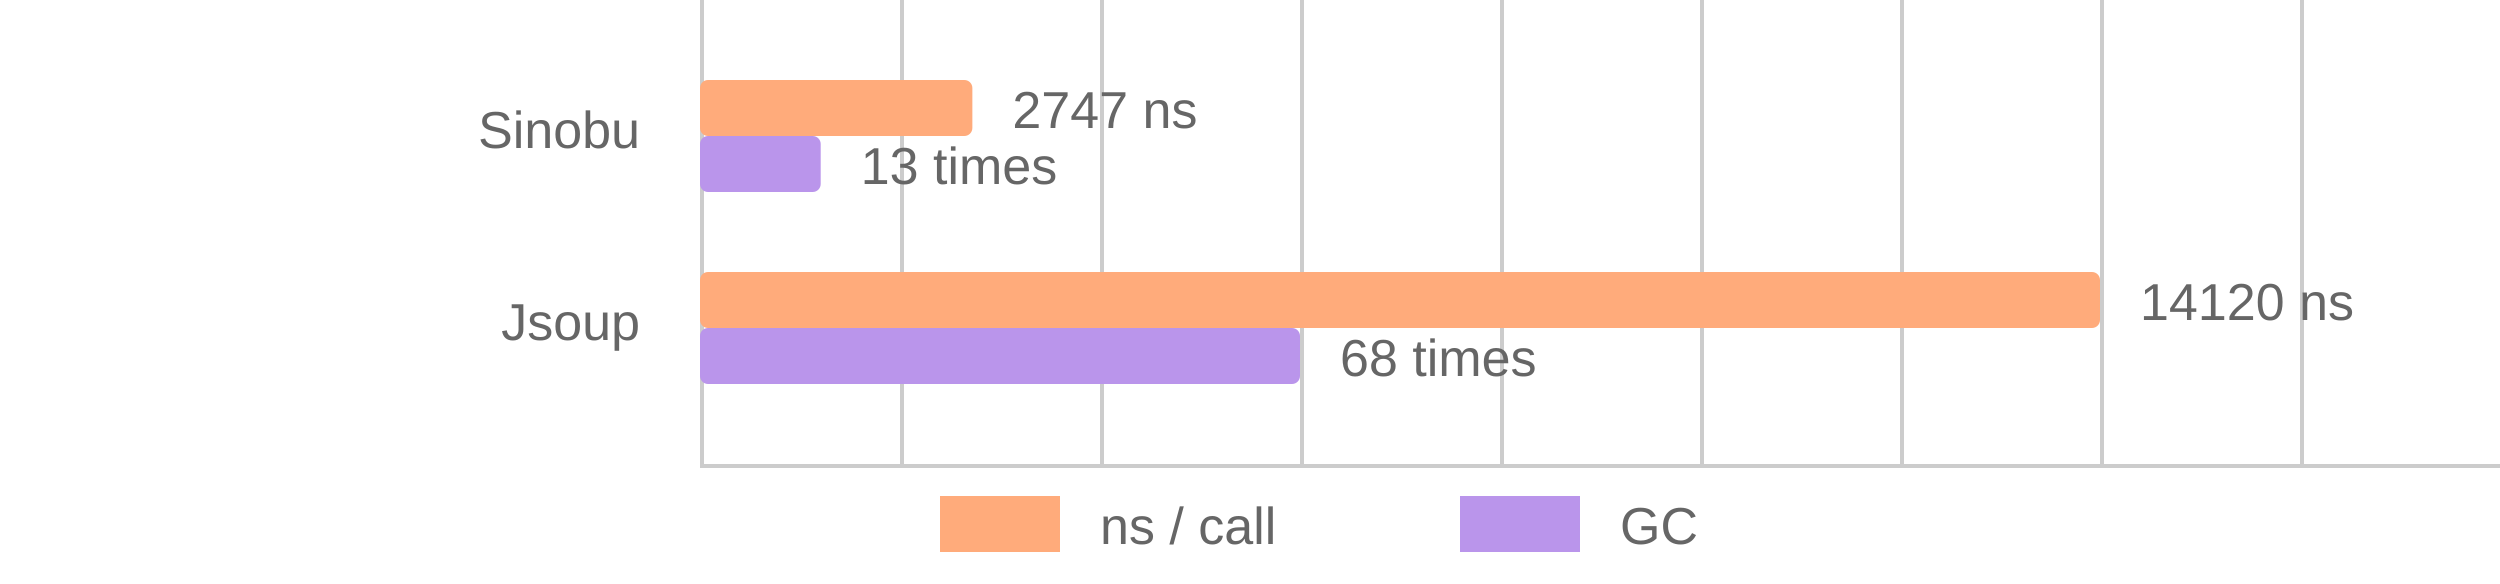
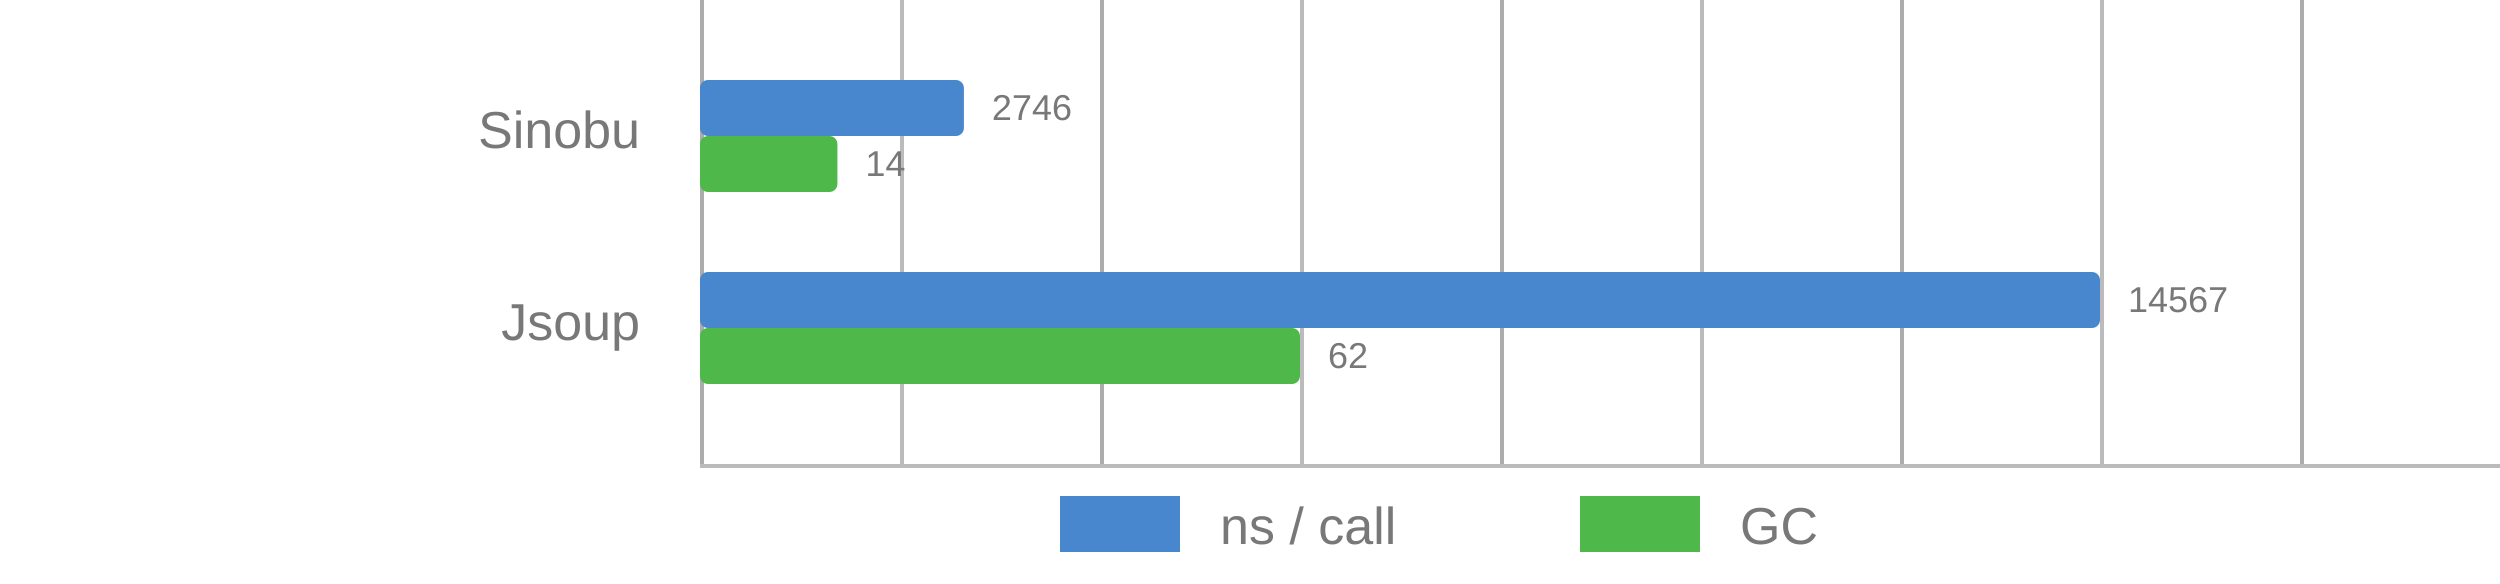
<svg xmlns="http://www.w3.org/2000/svg" viewBox="0 0 625 146">
  <style>
      text {
          font-family: Arial;
          font-size: 13px;
-           fill: #666;
+           fill: #787878;
+       }
+ 
+       .desc {
+           font-size: 9px;
      }

      .vline {
-           fill: #ccc;
+           fill: #acacac;
          stroke: none;
          stroke-width: 0;
      }

      .subline {
-           fill: #ccc;
+           fill: #bbb;
          stroke: none;
          stroke-width: 0;
      }

      .call {
-           fill: #FFAB7B;
+           fill: #4886CD;
          stroke-linejoin: round;
          height: 14px;
      }

      .gc {
-           fill: #BA95EB;
+           fill: #4FB84B;
          stroke-linejoin: round;
          height: 14px;
      }
  </style>
  <g>
    <rect x="175" y="0" width="1" height="116" class="vline" />
    <rect x="275" y="0" width="1" height="116" class="vline" />
    <rect x="375" y="0" width="1" height="116" class="vline" />
    <rect x="475" y="0" width="1" height="116" class="vline" />
    <rect x="575" y="0" width="1" height="116" class="vline" />
    <rect x="225" y="0" width="1" height="116" class="subline" />
    <rect x="325" y="0" width="1" height="116" class="subline" />
    <rect x="425" y="0" width="1" height="116" class="subline" />
    <rect x="525" y="0" width="1" height="116" class="subline" />
    <rect x="175" y="116" width="450" height="1" class="subline" />
-     <rect x="235" y="124" width="30" class="call" />
-     <text x="275" y="136">ns / call</text>
-     <rect x="365" y="124" width="30" class="gc" />
-     <text x="405" y="136">GC</text>
+     <rect x="265" y="124" width="30" class="call" />
+     <text x="305" y="136">ns / call</text>
+     <rect x="395" y="124" width="30" class="gc" />
+     <text x="435" y="136">GC</text>
  </g>
  <g>
-     <rect x="175" y="20" width="68.091" rx="2" ry="2" class="call" />
-     <rect x="175" y="34" width="30.175" rx="2" ry="2" class="gc" />
+     <rect x="175" y="20" width="65.978" rx="2" ry="2" class="call" />
+     <rect x="175" y="34" width="34.355" rx="2" ry="2" class="gc" />
    <text x="160" y="37" text-anchor="end">Sinobu</text>
-     <text x="253.091" y="32" font-size="10" fill="#666">2747 ns</text>
-     <text x="215.175" y="46" font-size="10" fill="#666">13 times</text>
+     <text x="247.978" y="30" class="desc">2746</text>
+     <text x="216.355" y="44" class="desc">14</text>
  </g>
  <g>
    <rect x="175" y="68" width="350" rx="2" ry="2" class="call" />
    <rect x="175" y="82" width="150" rx="2" ry="2" class="gc" />
    <text x="160" y="85" text-anchor="end">Jsoup</text>
-     <text x="535" y="80" font-size="10" fill="#666">14120 ns</text>
-     <text x="335" y="94" font-size="10" fill="#666">68 times</text>
+     <text x="532" y="78" class="desc">14567</text>
+     <text x="332" y="92" class="desc">62</text>
  </g>
</svg>
